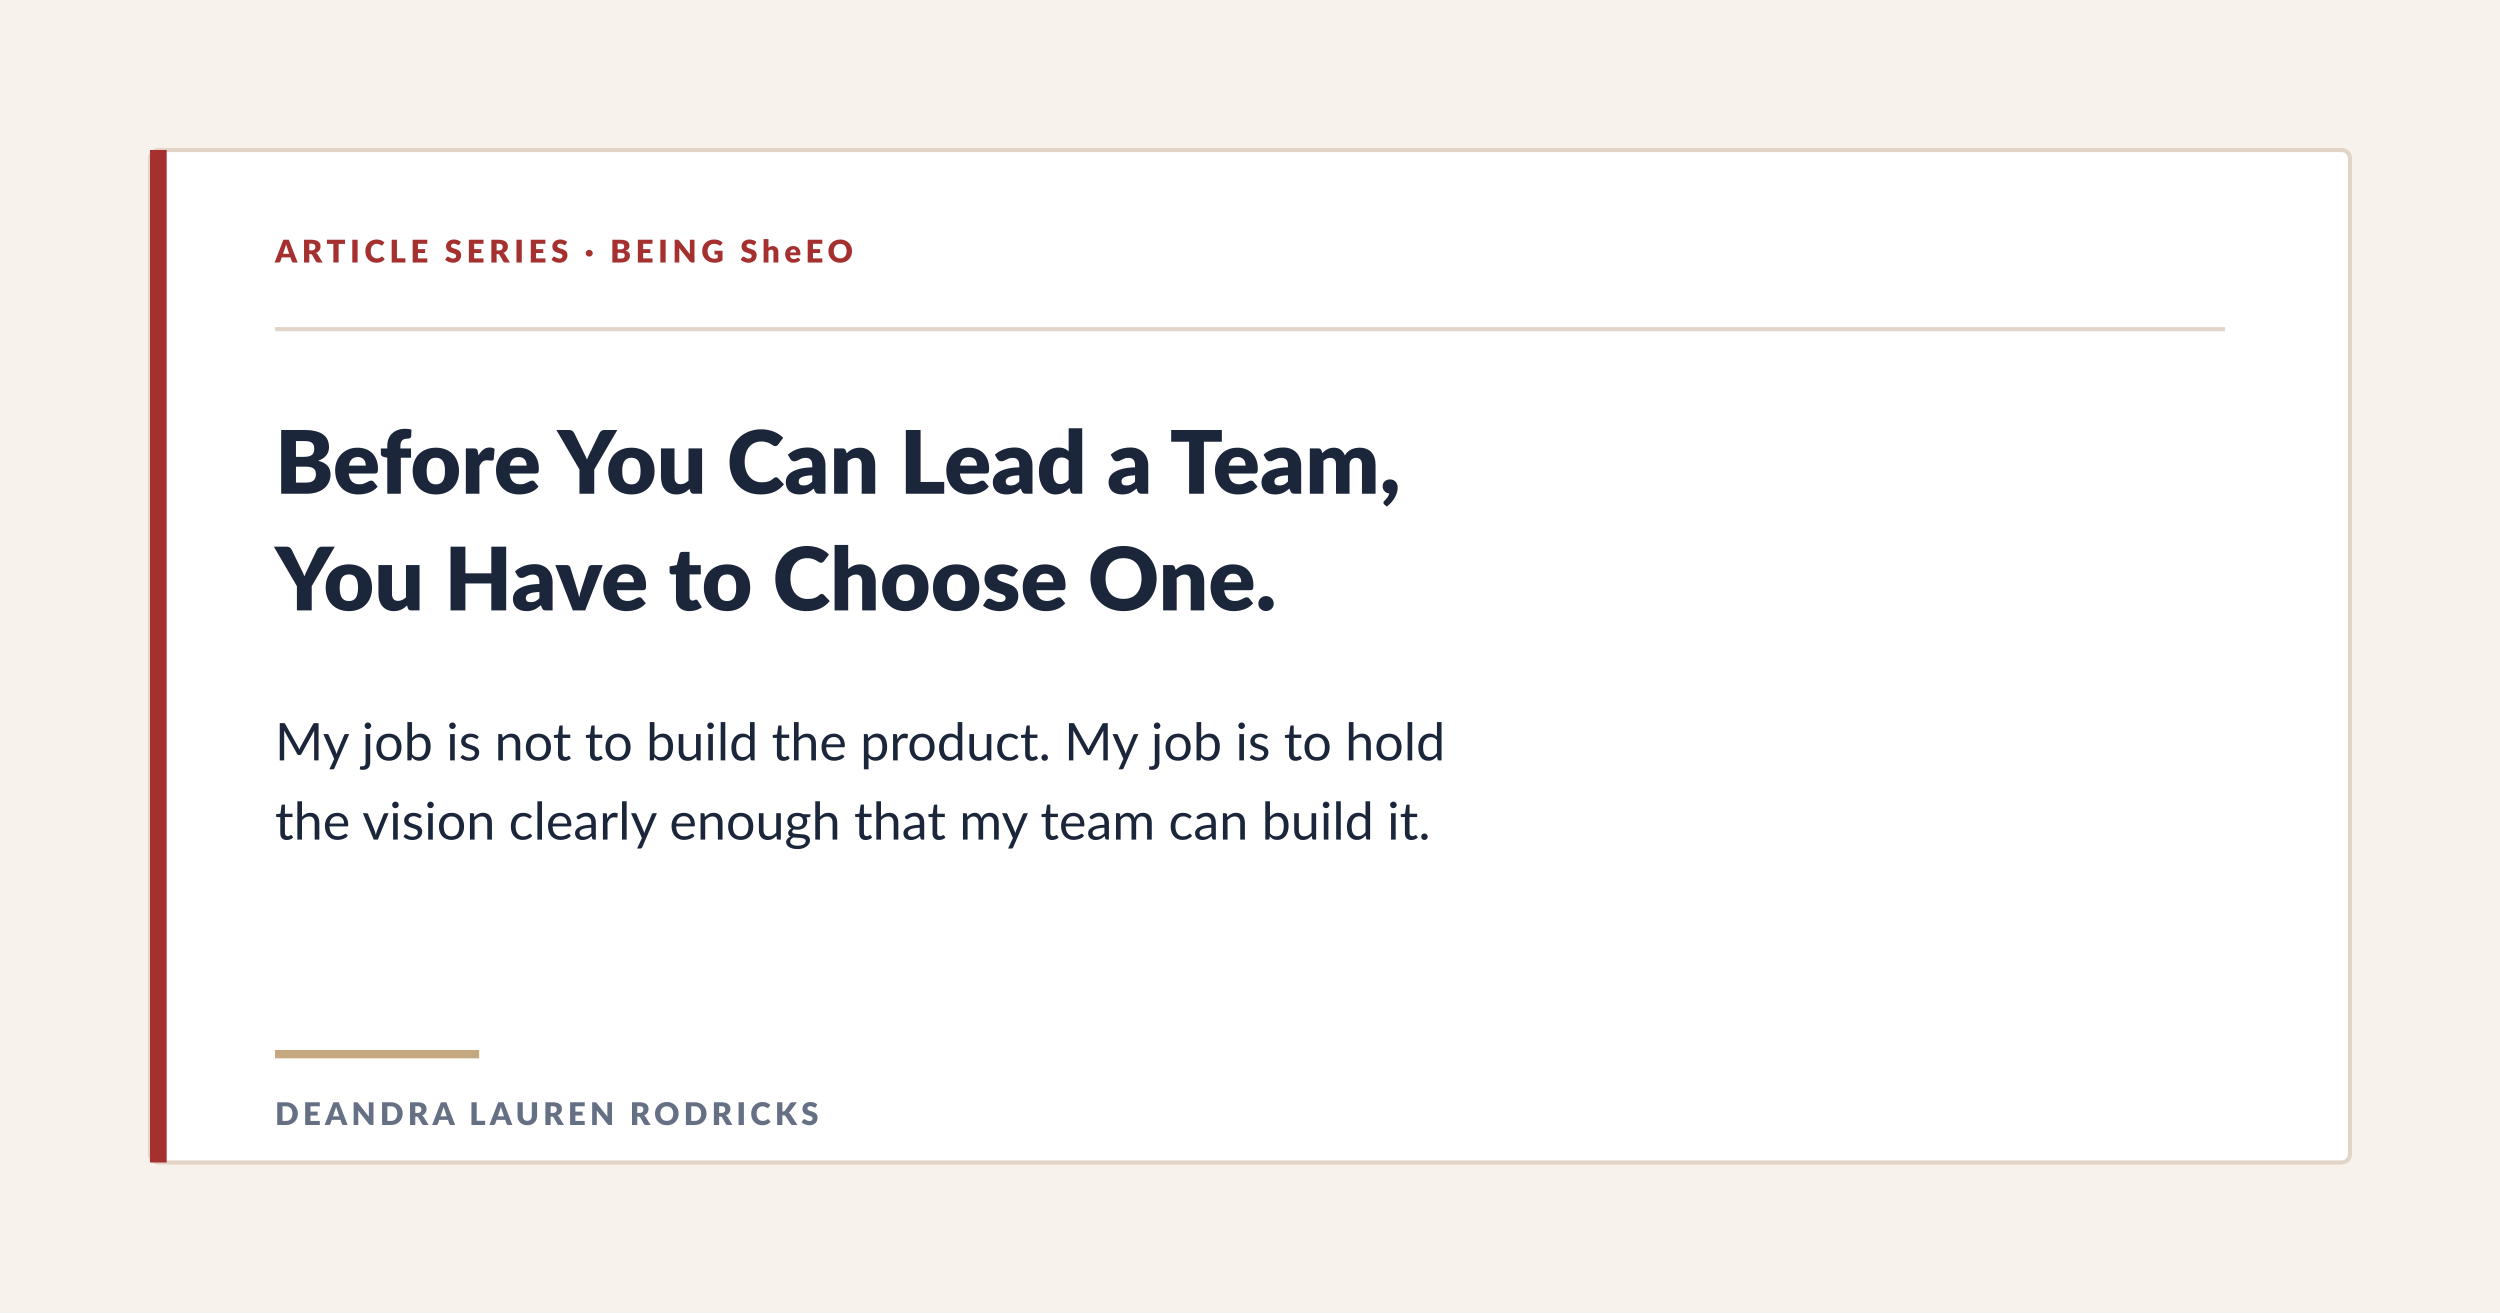
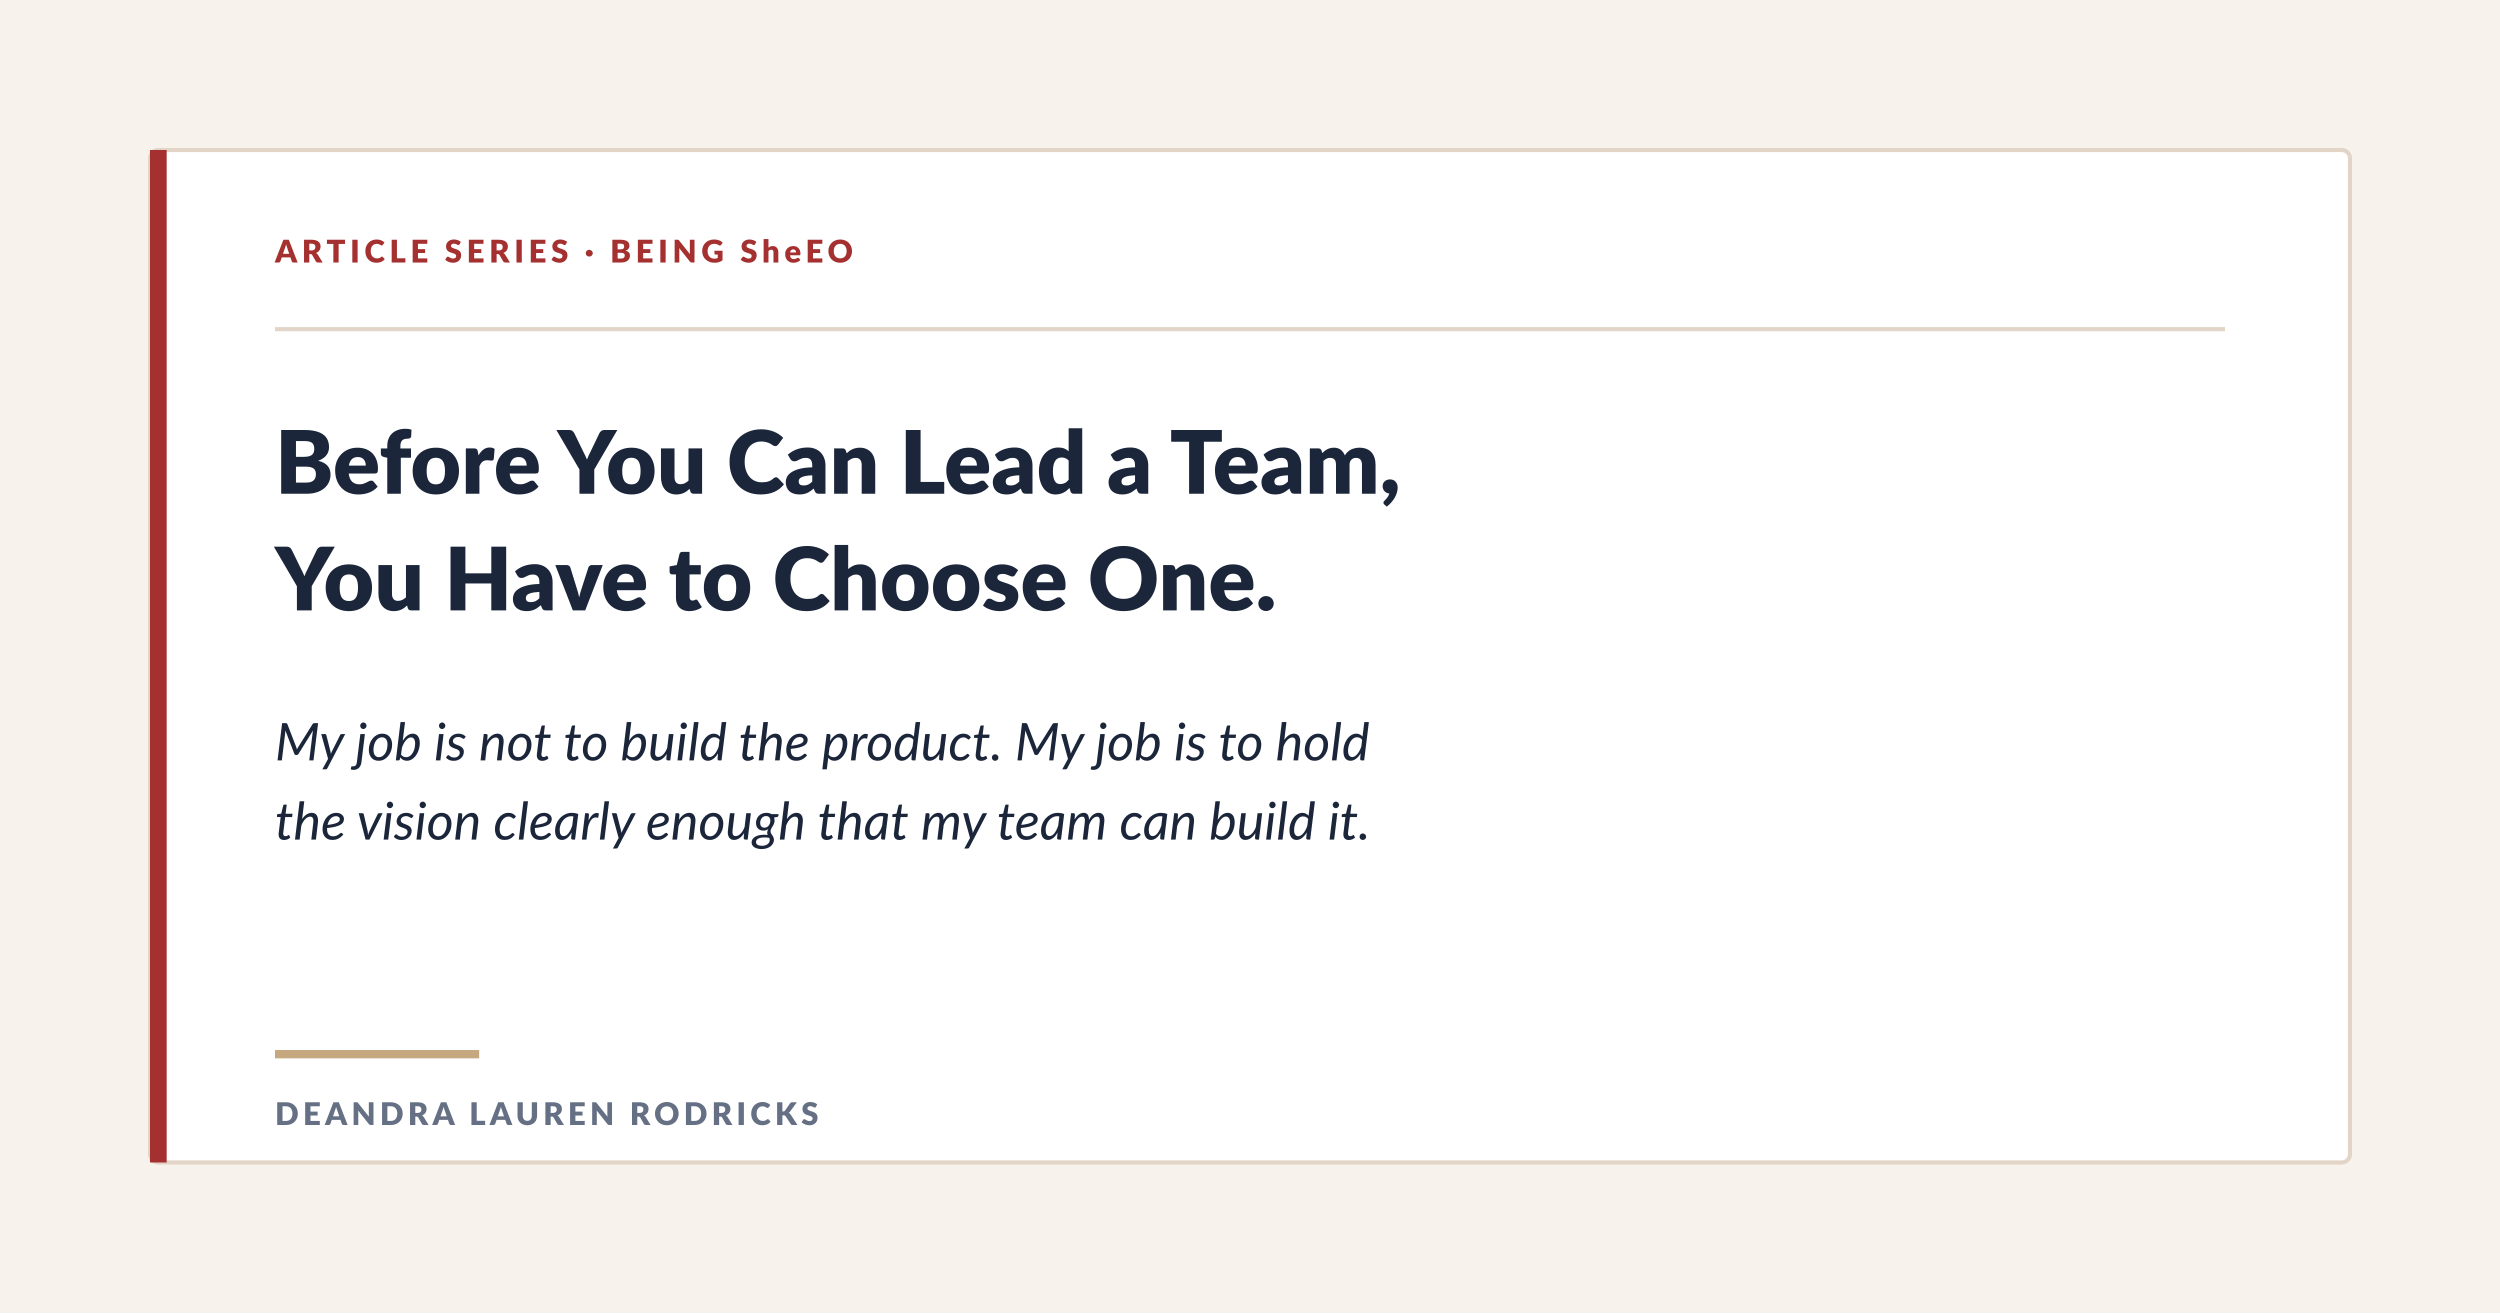
<svg xmlns="http://www.w3.org/2000/svg" width="1200" height="630" viewBox="0 0 1200 630">
  <rect width="1200" height="630" fill="#F7F3EC" />
  <rect x="72" y="72" width="1056" height="486" rx="4" fill="#FFFFFF" />
  <rect x="72" y="72" width="1056" height="486" rx="4" fill="none" stroke="#E2D5C8" stroke-width="2" />
  <rect x="72" y="72" width="8" height="486" fill="#A53030" />
  <text x="132" y="126" font-family="Lato, Arial, sans-serif" font-size="15" font-weight="900" letter-spacing="2.2" fill="#A53030">ARTICLE SERIES · BEING SheEO</text>
  <line x1="132" y1="158" x2="1068" y2="158" stroke="#E2D5C8" stroke-width="2" />
  <text x="132" y="237" font-family="Lato, Arial, sans-serif" font-size="42" font-weight="900" fill="#1B263B">
    <tspan x="132" dy="0">Before You Can Lead a Team,</tspan>
    <tspan x="132" dy="56">You Have to Choose One.</tspan>
  </text>
-   <text x="132" y="365" font-family="Lato, Arial, sans-serif" font-size="25" font-weight="400" fill="#1B263B">
+   <text x="132" y="365" font-family="Lato, Arial, sans-serif" font-size="25" font-weight="400" font-style="italic" fill="#1B263B">
    <tspan x="132" dy="0">My job is not to build the product. My job is to hold</tspan>
    <tspan x="132" dy="38">the vision clearly enough that my team can build it.</tspan>
  </text>
  <line x1="132" y1="506" x2="230" y2="506" stroke="#C5A880" stroke-width="4" />
  <text x="132" y="540" font-family="Lato, Arial, sans-serif" font-size="15" font-weight="900" letter-spacing="2" fill="#667085">DEANDRA LAUREN RODRICKS</text>
</svg>
